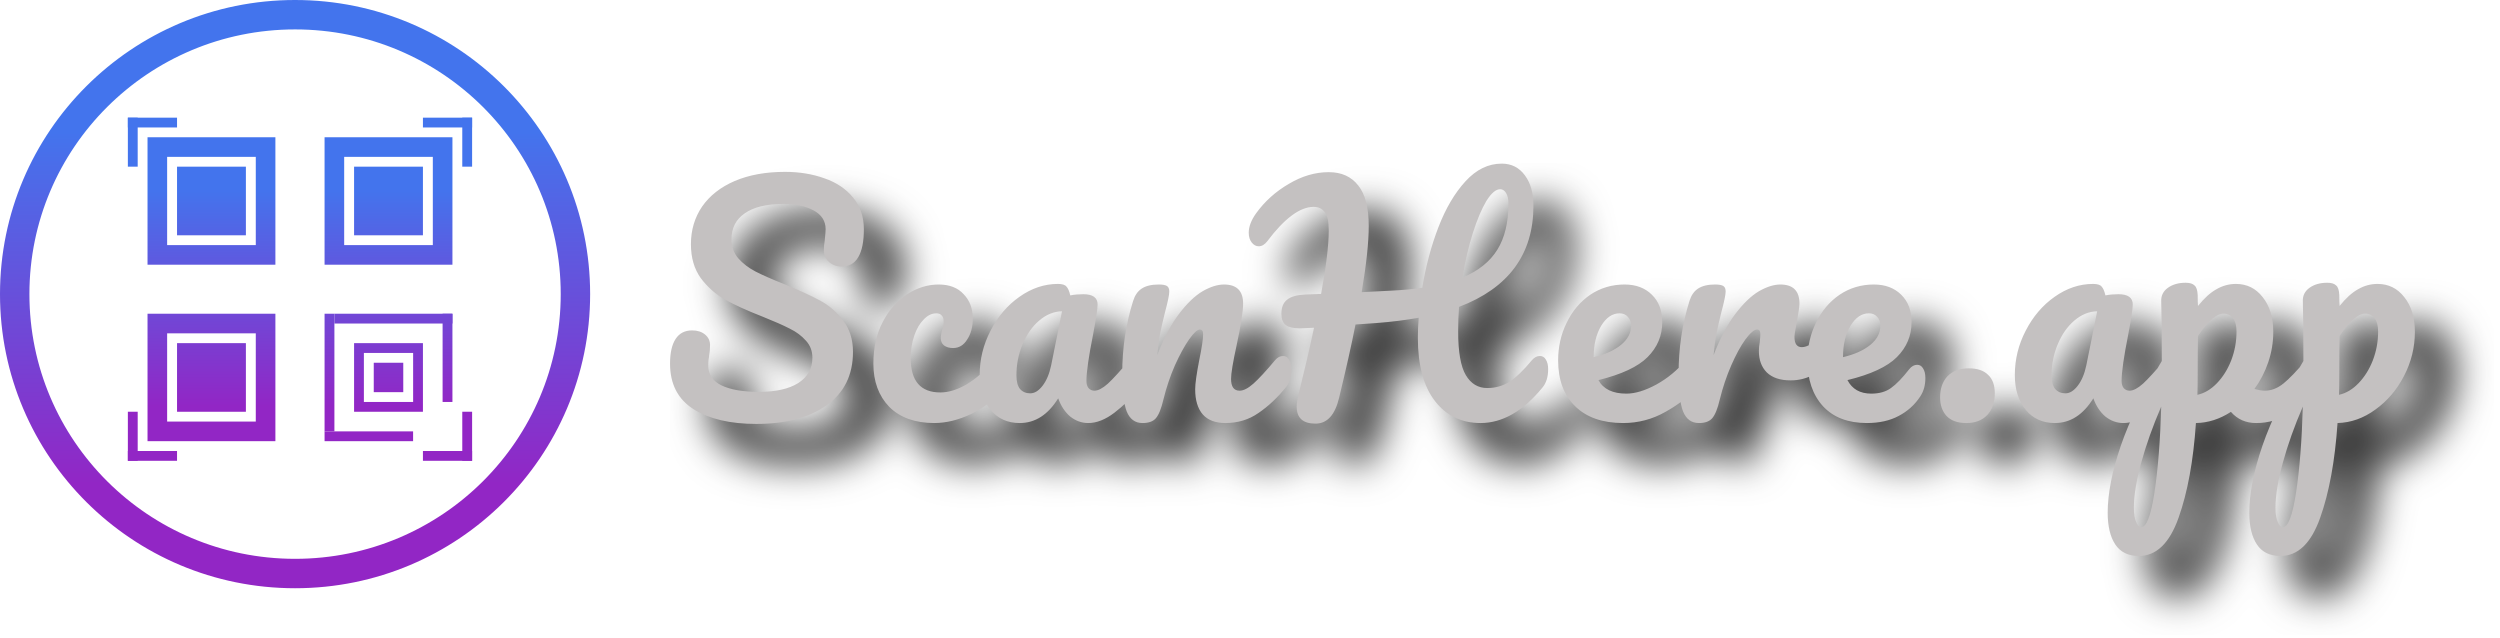
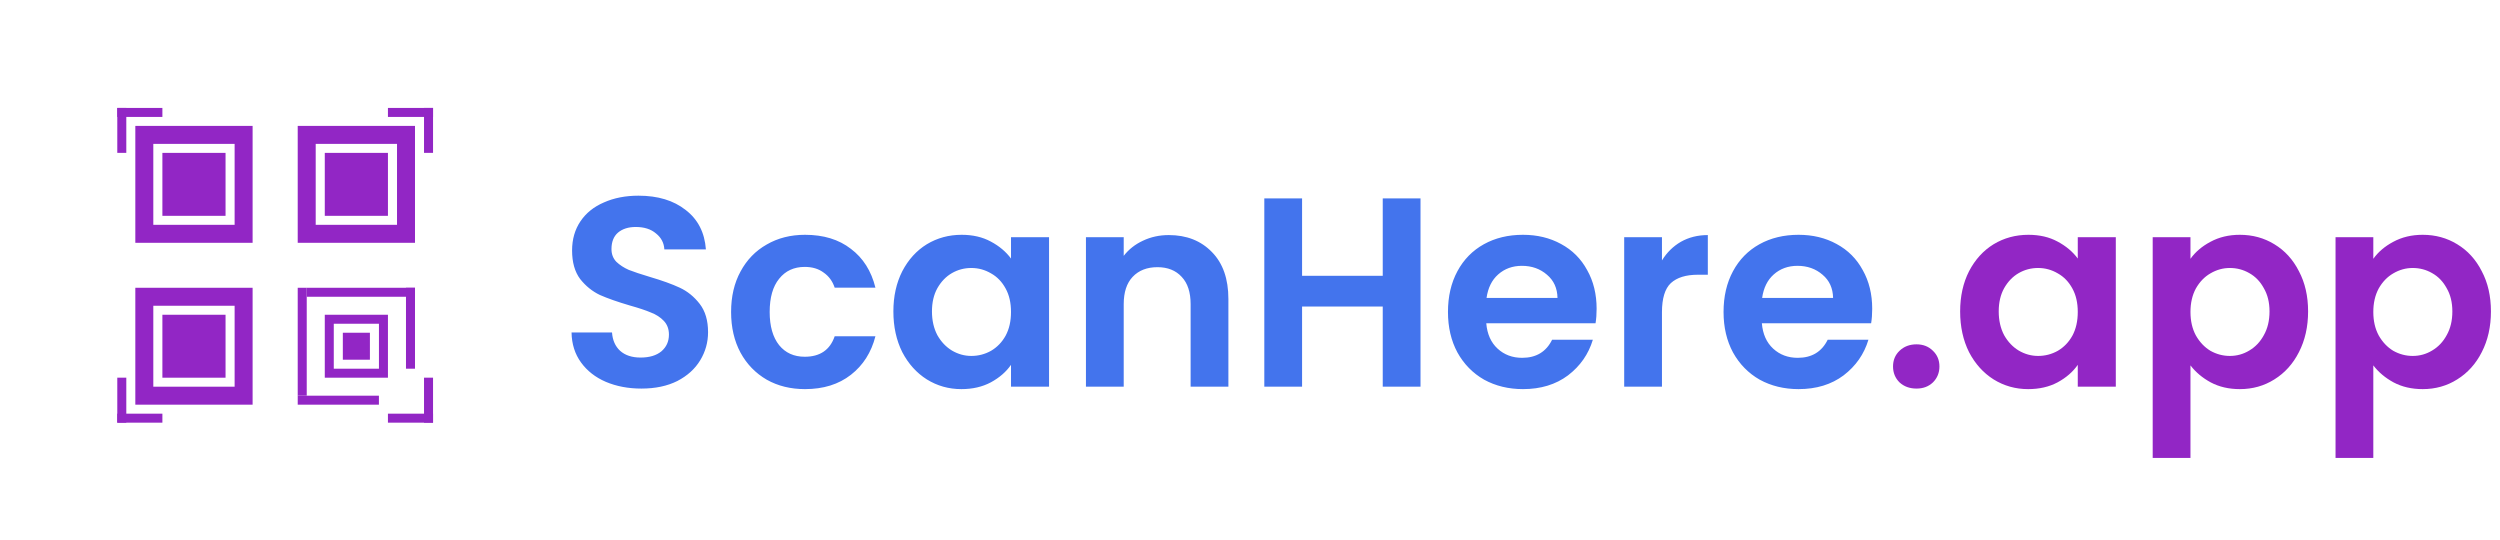
- <svg xmlns="http://www.w3.org/2000/svg" width="255" height="65" viewBox="0 0 255 65" fill="none">
-   <g filter="url(#filter0_d)">
-     <path d="M77.134 43.24C74.474 43.24 72.344 42.74 70.744 41.74C69.144 40.72 68.344 39.17 68.344 37.09C68.344 35.99 68.534 35.15 68.914 34.57C69.294 33.99 69.854 33.7 70.594 33.7C71.134 33.7 71.574 33.84 71.914 34.12C72.254 34.4 72.424 34.76 72.424 35.2C72.424 35.6 72.394 35.95 72.334 36.25C72.334 36.33 72.314 36.47 72.274 36.67C72.254 36.87 72.244 37.08 72.244 37.3C72.244 38.2 72.694 38.87 73.594 39.31C74.514 39.75 75.794 39.97 77.434 39.97C79.134 39.97 80.464 39.67 81.424 39.07C82.384 38.45 82.864 37.59 82.864 36.49C82.864 35.81 82.644 35.23 82.204 34.75C81.764 34.25 81.214 33.84 80.554 33.52C79.894 33.18 78.964 32.77 77.764 32.29C76.224 31.69 74.964 31.12 73.984 30.58C73.024 30.04 72.194 29.31 71.494 28.39C70.814 27.45 70.474 26.29 70.474 24.91C70.474 23.47 70.854 22.19 71.614 21.07C72.394 19.95 73.504 19.08 74.944 18.46C76.404 17.84 78.114 17.53 80.074 17.53C81.534 17.53 82.874 17.75 84.094 18.19C85.314 18.61 86.284 19.26 87.004 20.14C87.744 21.02 88.114 22.1 88.114 23.38C88.114 24.64 87.924 25.59 87.544 26.23C87.164 26.87 86.604 27.19 85.864 27.19C85.344 27.19 84.904 27.03 84.544 26.71C84.204 26.39 84.034 26.01 84.034 25.57C84.034 25.19 84.064 24.84 84.124 24.52C84.184 23.92 84.214 23.54 84.214 23.38C84.214 22.54 83.804 21.9 82.984 21.46C82.164 21.02 81.144 20.8 79.924 20.8C78.204 20.8 76.884 21.12 75.964 21.76C75.064 22.38 74.614 23.26 74.614 24.4C74.614 25.16 74.844 25.81 75.304 26.35C75.784 26.89 76.374 27.34 77.074 27.7C77.774 28.06 78.754 28.49 80.014 28.99C81.534 29.61 82.754 30.17 83.674 30.67C84.594 31.17 85.374 31.85 86.014 32.71C86.674 33.57 87.004 34.63 87.004 35.89C87.004 38.25 86.104 40.07 84.304 41.35C82.524 42.61 80.134 43.24 77.134 43.24ZM95.294 43.15C93.335 43.15 91.805 42.6 90.704 41.5C89.624 40.38 89.085 38.91 89.085 37.09C89.085 35.47 89.404 34.05 90.044 32.83C90.684 31.61 91.514 30.67 92.534 30.01C93.555 29.35 94.624 29.02 95.745 29.02C96.844 29.02 97.695 29.35 98.294 30.01C98.915 30.65 99.225 31.48 99.225 32.5C99.225 33.34 99.034 34.05 98.654 34.63C98.294 35.21 97.814 35.5 97.215 35.5C96.835 35.5 96.525 35.41 96.284 35.23C96.064 35.05 95.954 34.8 95.954 34.48C95.954 34.34 95.975 34.18 96.014 34C96.055 33.82 96.085 33.69 96.105 33.61C96.204 33.31 96.254 33.03 96.254 32.77C96.254 32.51 96.184 32.31 96.044 32.17C95.924 32.03 95.745 31.96 95.504 31.96C95.044 31.96 94.615 32.17 94.215 32.59C93.814 32.99 93.495 33.54 93.254 34.24C93.014 34.94 92.894 35.71 92.894 36.55C92.894 38.87 93.904 40.03 95.924 40.03C96.745 40.03 97.624 39.76 98.564 39.22C99.525 38.66 100.465 37.83 101.385 36.73C101.625 36.45 101.895 36.31 102.195 36.31C102.455 36.31 102.655 36.43 102.795 36.67C102.955 36.91 103.035 37.24 103.035 37.66C103.035 38.42 102.845 39.04 102.465 39.52C101.525 40.68 100.395 41.58 99.075 42.22C97.775 42.84 96.514 43.15 95.294 43.15ZM104.006 43.15C102.766 43.15 101.776 42.7 101.036 41.8C100.296 40.9 99.927 39.72 99.927 38.26C99.927 36.66 100.296 35.15 101.036 33.73C101.776 32.29 102.756 31.14 103.976 30.28C105.216 29.4 106.526 28.96 107.906 28.96C108.346 28.96 108.636 29.05 108.776 29.23C108.936 29.39 109.066 29.69 109.166 30.13C109.586 30.05 110.026 30.01 110.486 30.01C111.466 30.01 111.956 30.36 111.956 31.06C111.956 31.48 111.806 32.48 111.506 34.06C111.046 36.36 110.816 37.96 110.816 38.86C110.816 39.16 110.886 39.4 111.026 39.58C111.186 39.76 111.386 39.85 111.626 39.85C112.006 39.85 112.466 39.61 113.006 39.13C113.546 38.63 114.276 37.83 115.196 36.73C115.436 36.45 115.706 36.31 116.006 36.31C116.266 36.31 116.466 36.43 116.606 36.67C116.766 36.91 116.846 37.24 116.846 37.66C116.846 38.46 116.656 39.08 116.276 39.52C115.456 40.54 114.586 41.4 113.666 42.1C112.746 42.8 111.856 43.15 110.996 43.15C110.336 43.15 109.726 42.93 109.166 42.49C108.626 42.03 108.216 41.41 107.936 40.63C106.896 42.31 105.586 43.15 104.006 43.15ZM105.086 40.12C105.526 40.12 105.946 39.86 106.346 39.34C106.746 38.82 107.036 38.13 107.216 37.27L108.326 31.75C107.486 31.77 106.706 32.09 105.986 32.71C105.286 33.31 104.726 34.11 104.306 35.11C103.886 36.11 103.676 37.17 103.676 38.29C103.676 38.91 103.796 39.37 104.036 39.67C104.296 39.97 104.646 40.12 105.086 40.12ZM116.538 43.15C115.778 43.15 115.238 42.75 114.918 41.95C114.618 41.15 114.468 39.87 114.468 38.11C114.468 35.51 114.838 33.04 115.578 30.7C115.758 30.12 116.048 29.7 116.448 29.44C116.868 29.16 117.448 29.02 118.188 29.02C118.588 29.02 118.868 29.07 119.028 29.17C119.188 29.27 119.268 29.46 119.268 29.74C119.268 30.06 119.118 30.78 118.818 31.9C118.618 32.7 118.458 33.4 118.338 34C118.218 34.6 118.118 35.34 118.038 36.22C118.698 34.5 119.438 33.1 120.258 32.02C121.078 30.94 121.878 30.17 122.658 29.71C123.458 29.25 124.188 29.02 124.848 29.02C126.148 29.02 126.798 29.67 126.798 30.97C126.798 31.75 126.578 33.16 126.138 35.2C125.758 36.94 125.568 38.09 125.568 38.65C125.568 39.45 125.858 39.85 126.438 39.85C126.838 39.85 127.308 39.61 127.848 39.13C128.408 38.63 129.148 37.83 130.068 36.73C130.308 36.45 130.578 36.31 130.878 36.31C131.138 36.31 131.338 36.43 131.478 36.67C131.638 36.91 131.718 37.24 131.718 37.66C131.718 38.46 131.528 39.08 131.148 39.52C130.288 40.58 129.358 41.45 128.358 42.13C127.378 42.81 126.258 43.15 124.998 43.15C123.978 43.15 123.208 42.86 122.688 42.28C122.168 41.68 121.908 40.82 121.908 39.7C121.908 39.14 122.048 38.14 122.328 36.7C122.588 35.44 122.718 34.57 122.718 34.09C122.718 33.77 122.608 33.61 122.388 33.61C122.128 33.61 121.758 33.95 121.278 34.63C120.818 35.29 120.338 36.17 119.838 37.27C119.358 38.37 118.968 39.53 118.668 40.75C118.448 41.69 118.188 42.33 117.888 42.67C117.608 42.99 117.158 43.15 116.538 43.15ZM157.071 36.31C157.331 36.31 157.531 36.43 157.671 36.67C157.831 36.91 157.911 37.24 157.911 37.66C157.911 38.44 157.721 39.06 157.341 39.52C155.361 41.94 153.251 43.15 151.011 43.15C149.071 43.15 147.521 42.4 146.361 40.9C145.201 39.4 144.621 37.25 144.621 34.45C144.621 33.77 144.651 33.09 144.711 32.41C143.391 32.65 141.951 32.83 140.391 32.95C139.351 33.03 138.641 33.08 138.261 33.1C137.861 35.14 137.301 37.64 136.581 40.6C136.161 42.34 135.361 43.21 134.181 43.21C132.901 43.21 132.261 42.63 132.261 41.47C132.261 41.21 132.311 40.85 132.411 40.39C133.091 37.65 133.631 35.33 134.031 33.43L132.591 33.49C131.931 33.49 131.451 33.38 131.151 33.16C130.851 32.92 130.701 32.54 130.701 32.02C130.701 31.36 130.891 30.88 131.271 30.58C131.651 30.26 132.281 30.08 133.161 30.04L134.751 29.98C135.271 27.16 135.531 25.01 135.531 23.53C135.531 22.59 135.391 21.95 135.111 21.61C134.831 21.27 134.461 21.1 134.001 21.1C132.601 21.1 131.021 22.27 129.261 24.61C129.001 24.95 128.711 25.12 128.391 25.12C128.111 25.12 127.871 24.99 127.671 24.73C127.471 24.47 127.371 24.14 127.371 23.74C127.371 23.12 127.621 22.46 128.121 21.76C129.001 20.54 130.111 19.54 131.451 18.76C132.791 17.96 134.151 17.56 135.531 17.56C136.831 17.56 137.831 18.01 138.531 18.91C139.251 19.79 139.611 21.17 139.611 23.05C139.611 24.71 139.371 26.96 138.891 29.8L141.831 29.65C143.091 29.59 144.171 29.49 145.071 29.35C145.431 27.15 145.981 25.09 146.721 23.17C147.461 21.25 148.381 19.69 149.481 18.49C150.581 17.29 151.811 16.69 153.171 16.69C154.171 16.69 154.961 17.09 155.541 17.89C156.121 18.67 156.411 19.7 156.411 20.98C156.411 25.94 153.881 29.38 148.821 31.3C148.761 32.1 148.731 32.93 148.731 33.79C148.731 35.89 148.991 37.38 149.511 38.26C150.031 39.14 150.761 39.58 151.701 39.58C152.521 39.58 153.271 39.37 153.951 38.95C154.631 38.51 155.401 37.77 156.261 36.73C156.501 36.45 156.771 36.31 157.071 36.31ZM153.021 19.3C152.581 19.3 152.111 19.7 151.611 20.5C151.131 21.3 150.671 22.39 150.231 23.77C149.791 25.15 149.441 26.66 149.181 28.3C150.781 27.64 151.961 26.7 152.721 25.48C153.481 24.26 153.861 22.69 153.861 20.77C153.861 20.31 153.781 19.95 153.621 19.69C153.461 19.43 153.261 19.3 153.021 19.3ZM172.759 36.31C173.019 36.31 173.219 36.43 173.359 36.67C173.519 36.91 173.599 37.24 173.599 37.66C173.599 38.46 173.409 39.08 173.029 39.52C172.289 40.42 171.239 41.25 169.879 42.01C168.539 42.77 167.099 43.15 165.559 43.15C163.459 43.15 161.829 42.58 160.669 41.44C159.509 40.3 158.929 38.74 158.929 36.76C158.929 35.38 159.219 34.1 159.799 32.92C160.379 31.72 161.179 30.77 162.199 30.07C163.239 29.37 164.409 29.02 165.709 29.02C166.869 29.02 167.799 29.37 168.499 30.07C169.199 30.75 169.549 31.68 169.549 32.86C169.549 34.24 169.049 35.43 168.049 36.43C167.069 37.41 165.399 38.19 163.039 38.77C163.539 39.69 164.489 40.15 165.889 40.15C166.789 40.15 167.809 39.84 168.949 39.22C170.109 38.58 171.109 37.75 171.949 36.73C172.189 36.45 172.459 36.31 172.759 36.31ZM165.199 31.96C164.459 31.96 163.829 32.39 163.309 33.25C162.809 34.11 162.559 35.15 162.559 36.37V36.43C163.739 36.15 164.669 35.73 165.349 35.17C166.029 34.61 166.369 33.96 166.369 33.22C166.369 32.84 166.259 32.54 166.039 32.32C165.839 32.08 165.559 31.96 165.199 31.96ZM173.286 43.15C172.526 43.15 171.986 42.75 171.666 41.95C171.366 41.15 171.216 39.87 171.216 38.11C171.216 35.51 171.586 33.04 172.326 30.7C172.506 30.12 172.796 29.7 173.196 29.44C173.616 29.16 174.196 29.02 174.936 29.02C175.336 29.02 175.616 29.07 175.776 29.17C175.936 29.27 176.016 29.46 176.016 29.74C176.016 30.06 175.866 30.78 175.566 31.9C175.366 32.7 175.206 33.4 175.086 34C174.966 34.6 174.866 35.34 174.786 36.22C175.446 34.5 176.186 33.1 177.006 32.02C177.826 30.94 178.626 30.17 179.406 29.71C180.206 29.25 180.936 29.02 181.596 29.02C182.896 29.02 183.546 29.67 183.546 30.97C183.546 31.23 183.456 31.86 183.276 32.86C183.116 33.66 183.036 34.16 183.036 34.36C183.036 35.06 183.286 35.41 183.786 35.41C184.346 35.41 185.066 34.97 185.946 34.09C186.206 33.83 186.476 33.7 186.756 33.7C187.016 33.7 187.216 33.82 187.356 34.06C187.516 34.28 187.596 34.58 187.596 34.96C187.596 35.7 187.396 36.28 186.996 36.7C186.436 37.28 185.776 37.78 185.016 38.2C184.276 38.6 183.486 38.8 182.646 38.8C181.586 38.8 180.776 38.53 180.216 37.99C179.676 37.45 179.406 36.72 179.406 35.8C179.406 35.5 179.436 35.2 179.496 34.9C179.536 34.5 179.556 34.23 179.556 34.09C179.556 33.77 179.446 33.61 179.226 33.61C178.926 33.61 178.526 33.95 178.026 34.63C177.546 35.29 177.066 36.17 176.586 37.27C176.106 38.37 175.716 39.53 175.416 40.75C175.196 41.69 174.936 42.33 174.636 42.67C174.356 42.99 173.906 43.15 173.286 43.15ZM195.549 37.21C195.809 37.21 196.009 37.33 196.149 37.57C196.309 37.81 196.389 38.14 196.389 38.56C196.389 39.28 196.219 39.9 195.879 40.42C195.319 41.28 194.579 41.95 193.659 42.43C192.759 42.91 191.679 43.15 190.419 43.15C188.499 43.15 187.009 42.58 185.949 41.44C184.889 40.28 184.359 38.72 184.359 36.76C184.359 35.38 184.649 34.1 185.229 32.92C185.809 31.72 186.609 30.77 187.629 30.07C188.669 29.37 189.839 29.02 191.139 29.02C192.299 29.02 193.229 29.37 193.929 30.07C194.629 30.75 194.979 31.68 194.979 32.86C194.979 34.24 194.479 35.43 193.479 36.43C192.499 37.41 190.819 38.19 188.439 38.77C188.919 39.69 189.729 40.15 190.869 40.15C191.689 40.15 192.359 39.96 192.879 39.58C193.419 39.2 194.039 38.56 194.739 37.66C194.979 37.36 195.249 37.21 195.549 37.21ZM190.629 31.96C189.889 31.96 189.259 32.39 188.739 33.25C188.239 34.11 187.989 35.15 187.989 36.37V36.43C189.169 36.15 190.099 35.73 190.779 35.17C191.459 34.61 191.799 33.96 191.799 33.22C191.799 32.84 191.689 32.54 191.469 32.32C191.269 32.08 190.989 31.96 190.629 31.96ZM200.56 43.15C199.68 43.15 199.01 42.91 198.55 42.43C198.11 41.95 197.89 41.32 197.89 40.54C197.89 39.64 198.14 38.92 198.64 38.38C199.16 37.84 199.88 37.57 200.8 37.57C201.68 37.57 202.34 37.79 202.78 38.23C203.24 38.65 203.47 39.28 203.47 40.12C203.47 41.04 203.21 41.78 202.69 42.34C202.17 42.88 201.46 43.15 200.56 43.15ZM209.592 43.15C208.352 43.15 207.362 42.7 206.622 41.8C205.882 40.9 205.512 39.72 205.512 38.26C205.512 36.66 205.882 35.15 206.622 33.73C207.362 32.29 208.342 31.14 209.562 30.28C210.802 29.4 212.112 28.96 213.492 28.96C213.932 28.96 214.222 29.05 214.362 29.23C214.522 29.39 214.652 29.69 214.752 30.13C215.172 30.05 215.612 30.01 216.072 30.01C217.052 30.01 217.542 30.36 217.542 31.06C217.542 31.48 217.392 32.48 217.092 34.06C216.632 36.36 216.402 37.96 216.402 38.86C216.402 39.16 216.472 39.4 216.612 39.58C216.772 39.76 216.972 39.85 217.212 39.85C217.592 39.85 218.052 39.61 218.592 39.13C219.132 38.63 219.862 37.83 220.782 36.73C221.022 36.45 221.292 36.31 221.592 36.31C221.852 36.31 222.052 36.43 222.192 36.67C222.352 36.91 222.432 37.24 222.432 37.66C222.432 38.46 222.242 39.08 221.862 39.52C221.042 40.54 220.172 41.4 219.252 42.1C218.332 42.8 217.442 43.15 216.582 43.15C215.922 43.15 215.312 42.93 214.752 42.49C214.212 42.03 213.802 41.41 213.522 40.63C212.482 42.31 211.172 43.15 209.592 43.15ZM210.672 40.12C211.112 40.12 211.532 39.86 211.932 39.34C212.332 38.82 212.622 38.13 212.802 37.27L213.912 31.75C213.072 31.77 212.292 32.09 211.572 32.71C210.872 33.31 210.312 34.11 209.892 35.11C209.472 36.11 209.262 37.17 209.262 38.29C209.262 38.91 209.382 39.37 209.622 39.67C209.882 39.97 210.232 40.12 210.672 40.12ZM236.014 36.31C236.274 36.31 236.474 36.43 236.614 36.67C236.774 36.91 236.854 37.24 236.854 37.66C236.854 38.46 236.664 39.08 236.284 39.52C235.424 40.58 234.494 41.45 233.494 42.13C232.514 42.81 231.394 43.15 230.134 43.15C229.074 43.15 228.214 42.77 227.554 42.01C226.414 42.75 225.224 43.13 223.984 43.15C223.724 47.01 223.134 50.23 222.214 52.81C221.294 55.41 219.944 56.71 218.164 56.71C217.084 56.71 216.284 56.32 215.764 55.54C215.244 54.76 214.984 53.68 214.984 52.3C214.984 50.34 215.434 48.05 216.334 45.43C217.234 42.83 218.624 39.96 220.504 36.82C220.504 33.9 220.484 31.87 220.444 30.73C220.424 30.15 220.654 29.69 221.134 29.35C221.614 29.01 222.214 28.84 222.934 28.84C223.354 28.84 223.654 28.93 223.834 29.11C224.034 29.27 224.144 29.6 224.164 30.1C224.164 30.6 224.174 30.97 224.194 31.21C224.834 30.41 225.464 29.84 226.084 29.5C226.704 29.14 227.364 28.96 228.064 28.96C229.184 28.96 230.094 29.41 230.794 30.31C231.514 31.21 231.874 32.39 231.874 33.85C231.874 34.91 231.704 35.94 231.364 36.94C231.024 37.94 230.554 38.85 229.954 39.67C230.374 39.79 230.724 39.85 231.004 39.85C231.664 39.85 232.294 39.61 232.894 39.13C233.494 38.65 234.264 37.85 235.204 36.73C235.444 36.45 235.714 36.31 236.014 36.31ZM224.134 40.27C224.854 40.11 225.514 39.72 226.114 39.1C226.734 38.46 227.224 37.68 227.584 36.76C227.944 35.82 228.124 34.84 228.124 33.82C228.124 33.22 228.004 32.77 227.764 32.47C227.524 32.15 227.204 31.99 226.804 31.99C226.084 31.99 225.214 32.75 224.194 34.27C224.174 35.15 224.164 36.44 224.164 38.14C224.164 39.06 224.154 39.77 224.134 40.27ZM218.404 53.77C218.944 53.77 219.394 52.59 219.754 50.23C220.114 47.89 220.344 44.97 220.444 41.47C219.584 43.47 218.904 45.38 218.404 47.2C217.904 49.02 217.654 50.55 217.654 51.79C217.654 52.43 217.734 52.92 217.894 53.26C218.034 53.6 218.204 53.77 218.404 53.77ZM246.318 33.85C246.318 35.43 245.948 36.93 245.208 38.35C244.488 39.75 243.518 40.89 242.298 41.77C241.098 42.65 239.808 43.11 238.428 43.15C238.168 47.01 237.578 50.23 236.658 52.81C235.738 55.41 234.388 56.71 232.608 56.71C231.528 56.71 230.728 56.32 230.208 55.54C229.688 54.76 229.428 53.68 229.428 52.3C229.428 50.34 229.878 48.05 230.778 45.43C231.678 42.83 233.068 39.96 234.948 36.82C234.948 33.9 234.928 31.87 234.888 30.73C234.868 30.15 235.098 29.69 235.578 29.35C236.058 29.01 236.658 28.84 237.378 28.84C237.798 28.84 238.098 28.93 238.278 29.11C238.478 29.27 238.588 29.6 238.608 30.1C238.608 30.6 238.618 30.97 238.638 31.21C239.278 30.41 239.908 29.84 240.528 29.5C241.148 29.14 241.808 28.96 242.508 28.96C243.628 28.96 244.538 29.41 245.238 30.31C245.958 31.21 246.318 32.39 246.318 33.85ZM238.578 40.27C239.298 40.11 239.958 39.72 240.558 39.1C241.178 38.46 241.668 37.68 242.028 36.76C242.388 35.82 242.568 34.84 242.568 33.82C242.568 33.22 242.448 32.77 242.208 32.47C241.968 32.15 241.648 31.99 241.248 31.99C240.528 31.99 239.658 32.75 238.638 34.27C238.618 35.15 238.608 36.44 238.608 38.14C238.608 39.06 238.598 39.77 238.578 40.27ZM232.848 53.77C233.388 53.77 233.838 52.59 234.198 50.23C234.558 47.89 234.788 44.97 234.888 41.47C234.028 43.47 233.348 45.38 232.848 47.2C232.348 49.02 232.098 50.55 232.098 51.79C232.098 52.43 232.178 52.92 232.338 53.26C232.478 53.6 232.648 53.77 232.848 53.77Z" fill="#C4C1C1" />
-   </g>
-   <path d="M58.694 30C58.694 45.736 45.895 58.5 30.097 58.5C14.299 58.5 1.5 45.736 1.5 30C1.5 14.264 14.299 1.5 30.097 1.5C45.895 1.5 58.694 14.264 58.694 30Z" stroke="url(#paint0_linear)" stroke-width="3" />
+ <svg xmlns="http://www.w3.org/2000/svg" width="278" height="60" viewBox="0 0 278 60" fill="none">
+   <path d="M71.326 43.21C69.866 43.21 68.546 42.96 67.366 42.46C66.206 41.96 65.286 41.24 64.606 40.3C63.926 39.36 63.576 38.25 63.556 36.97H68.056C68.116 37.83 68.416 38.51 68.956 39.01C69.516 39.51 70.276 39.76 71.236 39.76C72.216 39.76 72.986 39.53 73.546 39.07C74.106 38.59 74.386 37.97 74.386 37.21C74.386 36.59 74.196 36.08 73.816 35.68C73.436 35.28 72.956 34.97 72.376 34.75C71.816 34.51 71.036 34.25 70.036 33.97C68.676 33.57 67.566 33.18 66.706 32.8C65.866 32.4 65.136 31.81 64.516 31.03C63.916 30.23 63.616 29.17 63.616 27.85C63.616 26.61 63.926 25.53 64.546 24.61C65.166 23.69 66.036 22.99 67.156 22.51C68.276 22.01 69.556 21.76 70.996 21.76C73.156 21.76 74.906 22.29 76.246 23.35C77.606 24.39 78.356 25.85 78.496 27.73H73.876C73.836 27.01 73.526 26.42 72.946 25.96C72.386 25.48 71.636 25.24 70.696 25.24C69.876 25.24 69.216 25.45 68.716 25.87C68.236 26.29 67.996 26.9 67.996 27.7C67.996 28.26 68.176 28.73 68.536 29.11C68.916 29.47 69.376 29.77 69.916 30.01C70.476 30.23 71.256 30.49 72.256 30.79C73.616 31.19 74.726 31.59 75.586 31.99C76.446 32.39 77.186 32.99 77.806 33.79C78.426 34.59 78.736 35.64 78.736 36.94C78.736 38.06 78.446 39.1 77.866 40.06C77.286 41.02 76.436 41.79 75.316 42.37C74.196 42.93 72.866 43.21 71.326 43.21ZM81.298 34.69C81.298 32.97 81.648 31.47 82.348 30.19C83.048 28.89 84.018 27.89 85.258 27.19C86.498 26.47 87.918 26.11 89.518 26.11C91.578 26.11 93.278 26.63 94.618 27.67C95.978 28.69 96.888 30.13 97.348 31.99H92.818C92.578 31.27 92.168 30.71 91.588 30.31C91.028 29.89 90.328 29.68 89.488 29.68C88.288 29.68 87.338 30.12 86.638 31C85.938 31.86 85.588 33.09 85.588 34.69C85.588 36.27 85.938 37.5 86.638 38.38C87.338 39.24 88.288 39.67 89.488 39.67C91.188 39.67 92.298 38.91 92.818 37.39H97.348C96.888 39.19 95.978 40.62 94.618 41.68C93.258 42.74 91.558 43.27 89.518 43.27C87.918 43.27 86.498 42.92 85.258 42.22C84.018 41.5 83.048 40.5 82.348 39.22C81.648 37.92 81.298 36.41 81.298 34.69ZM99.344 34.63C99.344 32.95 99.674 31.46 100.334 30.16C101.014 28.86 101.924 27.86 103.064 27.16C104.224 26.46 105.514 26.11 106.934 26.11C108.174 26.11 109.254 26.36 110.174 26.86C111.114 27.36 111.864 27.99 112.424 28.75V26.38H116.654V43H112.424V40.57C111.884 41.35 111.134 42 110.174 42.52C109.234 43.02 108.144 43.27 106.904 43.27C105.504 43.27 104.224 42.91 103.064 42.19C101.924 41.47 101.014 40.46 100.334 39.16C99.674 37.84 99.344 36.33 99.344 34.63ZM112.424 34.69C112.424 33.67 112.224 32.8 111.824 32.08C111.424 31.34 110.884 30.78 110.204 30.4C109.524 30 108.794 29.8 108.014 29.8C107.234 29.8 106.514 29.99 105.854 30.37C105.194 30.75 104.654 31.31 104.234 32.05C103.834 32.77 103.634 33.63 103.634 34.63C103.634 35.63 103.834 36.51 104.234 37.27C104.654 38.01 105.194 38.58 105.854 38.98C106.534 39.38 107.254 39.58 108.014 39.58C108.794 39.58 109.524 39.39 110.204 39.01C110.884 38.61 111.424 38.05 111.824 37.33C112.224 36.59 112.424 35.71 112.424 34.69ZM129.967 26.14C131.947 26.14 133.547 26.77 134.767 28.03C135.987 29.27 136.597 31.01 136.597 33.25V43H132.397V33.82C132.397 32.5 132.067 31.49 131.407 30.79C130.747 30.07 129.847 29.71 128.707 29.71C127.547 29.71 126.627 30.07 125.947 30.79C125.287 31.49 124.957 32.5 124.957 33.82V43H120.757V26.38H124.957V28.45C125.517 27.73 126.227 27.17 127.087 26.77C127.967 26.35 128.927 26.14 129.967 26.14ZM157.961 22.06V43H153.761V34.09H144.791V43H140.591V22.06H144.791V30.67H153.761V22.06H157.961ZM177.544 34.33C177.544 34.93 177.504 35.47 177.424 35.95H165.274C165.374 37.15 165.794 38.09 166.534 38.77C167.274 39.45 168.184 39.79 169.264 39.79C170.824 39.79 171.934 39.12 172.594 37.78H177.124C176.644 39.38 175.724 40.7 174.364 41.74C173.004 42.76 171.334 43.27 169.354 43.27C167.754 43.27 166.314 42.92 165.034 42.22C163.774 41.5 162.784 40.49 162.064 39.19C161.364 37.89 161.014 36.39 161.014 34.69C161.014 32.97 161.364 31.46 162.064 30.16C162.764 28.86 163.744 27.86 165.004 27.16C166.264 26.46 167.714 26.11 169.354 26.11C170.934 26.11 172.344 26.45 173.584 27.13C174.844 27.81 175.814 28.78 176.494 30.04C177.194 31.28 177.544 32.71 177.544 34.33ZM173.194 33.13C173.174 32.05 172.784 31.19 172.024 30.55C171.264 29.89 170.334 29.56 169.234 29.56C168.194 29.56 167.314 29.88 166.594 30.52C165.894 31.14 165.464 32.01 165.304 33.13H173.194ZM184.81 28.96C185.35 28.08 186.05 27.39 186.91 26.89C187.79 26.39 188.79 26.14 189.91 26.14V30.55H188.8C187.48 30.55 186.48 30.86 185.8 31.48C185.14 32.1 184.81 33.18 184.81 34.72V43H180.61V26.38H184.81V28.96ZM208.189 34.33C208.189 34.93 208.149 35.47 208.069 35.95H195.919C196.019 37.15 196.439 38.09 197.179 38.77C197.919 39.45 198.829 39.79 199.909 39.79C201.469 39.79 202.579 39.12 203.239 37.78H207.769C207.289 39.38 206.369 40.7 205.009 41.74C203.649 42.76 201.979 43.27 199.999 43.27C198.399 43.27 196.959 42.92 195.679 42.22C194.419 41.5 193.429 40.49 192.709 39.19C192.009 37.89 191.659 36.39 191.659 34.69C191.659 32.97 192.009 31.46 192.709 30.16C193.409 28.86 194.389 27.86 195.649 27.16C196.909 26.46 198.359 26.11 199.999 26.11C201.579 26.11 202.989 26.45 204.229 27.13C205.489 27.81 206.459 28.78 207.139 30.04C207.839 31.28 208.189 32.71 208.189 34.33ZM203.839 33.13C203.819 32.05 203.429 31.19 202.669 30.55C201.909 29.89 200.979 29.56 199.879 29.56C198.839 29.56 197.959 29.88 197.239 30.52C196.539 31.14 196.109 32.01 195.949 33.13H203.839Z" fill="#4374ED" />
+   <path d="M213.115 43.21C212.355 43.21 211.725 42.98 211.225 42.52C210.745 42.04 210.505 41.45 210.505 40.75C210.505 40.05 210.745 39.47 211.225 39.01C211.725 38.53 212.355 38.29 213.115 38.29C213.855 38.29 214.465 38.53 214.945 39.01C215.425 39.47 215.665 40.05 215.665 40.75C215.665 41.45 215.425 42.04 214.945 42.52C214.465 42.98 213.855 43.21 213.115 43.21ZM217.968 34.63C217.968 32.95 218.298 31.46 218.958 30.16C219.638 28.86 220.548 27.86 221.688 27.16C222.848 26.46 224.138 26.11 225.558 26.11C226.798 26.11 227.878 26.36 228.798 26.86C229.738 27.36 230.488 27.99 231.048 28.75V26.38H235.278V43H231.048V40.57C230.508 41.35 229.758 42 228.798 42.52C227.858 43.02 226.768 43.27 225.528 43.27C224.128 43.27 222.848 42.91 221.688 42.19C220.548 41.47 219.638 40.46 218.958 39.16C218.298 37.84 217.968 36.33 217.968 34.63ZM231.048 34.69C231.048 33.67 230.848 32.8 230.448 32.08C230.048 31.34 229.508 30.78 228.828 30.4C228.148 30 227.418 29.8 226.638 29.8C225.858 29.8 225.138 29.99 224.478 30.37C223.818 30.75 223.278 31.31 222.858 32.05C222.458 32.77 222.258 33.63 222.258 34.63C222.258 35.63 222.458 36.51 222.858 37.27C223.278 38.01 223.818 38.58 224.478 38.98C225.158 39.38 225.878 39.58 226.638 39.58C227.418 39.58 228.148 39.39 228.828 39.01C229.508 38.61 230.048 38.05 230.448 37.33C230.848 36.59 231.048 35.71 231.048 34.69ZM243.58 28.78C244.12 28.02 244.86 27.39 245.8 26.89C246.76 26.37 247.85 26.11 249.07 26.11C250.49 26.11 251.77 26.46 252.91 27.16C254.07 27.86 254.98 28.86 255.64 30.16C256.32 31.44 256.66 32.93 256.66 34.63C256.66 36.33 256.32 37.84 255.64 39.16C254.98 40.46 254.07 41.47 252.91 42.19C251.77 42.91 250.49 43.27 249.07 43.27C247.85 43.27 246.77 43.02 245.83 42.52C244.91 42.02 244.16 41.39 243.58 40.63V50.92H239.38V26.38H243.58V28.78ZM252.37 34.63C252.37 33.63 252.16 32.77 251.74 32.05C251.34 31.31 250.8 30.75 250.12 30.37C249.46 29.99 248.74 29.8 247.96 29.8C247.2 29.8 246.48 30 245.8 30.4C245.14 30.78 244.6 31.34 244.18 32.08C243.78 32.82 243.58 33.69 243.58 34.69C243.58 35.69 243.78 36.56 244.18 37.3C244.6 38.04 245.14 38.61 245.8 39.01C246.48 39.39 247.2 39.58 247.96 39.58C248.74 39.58 249.46 39.38 250.12 38.98C250.8 38.58 251.34 38.01 251.74 37.27C252.16 36.53 252.37 35.65 252.37 34.63ZM263.912 28.78C264.452 28.02 265.192 27.39 266.132 26.89C267.092 26.37 268.182 26.11 269.402 26.11C270.822 26.11 272.102 26.46 273.242 27.16C274.402 27.86 275.312 28.86 275.972 30.16C276.652 31.44 276.992 32.93 276.992 34.63C276.992 36.33 276.652 37.84 275.972 39.16C275.312 40.46 274.402 41.47 273.242 42.19C272.102 42.91 270.822 43.27 269.402 43.27C268.182 43.27 267.102 43.02 266.162 42.52C265.242 42.02 264.492 41.39 263.912 40.63V50.92H259.712V26.38H263.912V28.78ZM272.702 34.63C272.702 33.63 272.492 32.77 272.072 32.05C271.672 31.31 271.132 30.75 270.452 30.37C269.792 29.99 269.072 29.8 268.292 29.8C267.532 29.8 266.812 30 266.132 30.4C265.472 30.78 264.932 31.34 264.512 32.08C264.112 32.82 263.912 33.69 263.912 34.69C263.912 35.69 264.112 36.56 264.512 37.3C264.932 38.04 265.472 38.61 266.132 39.01C266.812 39.39 267.532 39.58 268.292 39.58C269.072 39.58 269.792 39.38 270.452 38.98C271.132 38.58 271.672 38.01 272.072 37.27C272.492 36.53 272.702 35.65 272.702 34.63Z" fill="#9226C5" />
  <mask id="mask0" mask-type="alpha" maskUnits="userSpaceOnUse" x="13" y="12" width="36" height="35">
    <rect x="34.106" y="15" width="11.042" height="11" stroke="black" stroke-width="2" />
    <rect x="36.616" y="35.5" width="6.023" height="6" stroke="black" />
    <rect x="16.048" y="33" width="11.042" height="11" stroke="black" stroke-width="2" />
    <rect x="16.048" y="15" width="11.042" height="11" stroke="black" stroke-width="2" />
    <rect x="38.123" y="37" width="3.01" height="3" fill="black" />
    <rect x="18.058" y="17" width="7.023" height="7" fill="black" />
    <rect x="36.116" y="17" width="7.023" height="7" fill="black" />
    <rect x="18.058" y="35" width="7.023" height="7" fill="black" />
-     <rect x="47.152" y="12" width="1.003" height="5" fill="black" />
-     <rect x="47.152" y="42" width="1.003" height="5" fill="black" />
+     <rect x="47.151" y="12" width="1.003" height="5" fill="black" />
+     <rect x="47.151" y="42" width="1.003" height="5" fill="black" />
    <rect x="45.145" y="32" width="1.003" height="9" fill="black" />
-     <rect x="34.11" y="33" width="1" height="12.039" transform="rotate(-90 34.1096 33)" fill="black" />
+     <rect x="34.11" y="33" width="1" height="12.039" transform="rotate(-90 34.1099 33)" fill="black" />
    <rect x="33.106" y="45" width="1" height="9.029" transform="rotate(-90 33.1064 45)" fill="black" />
    <rect x="33.106" y="32" width="1.003" height="12" fill="black" />
    <rect x="13.042" y="47" width="1" height="5.016" transform="rotate(-90 13.042 47)" fill="black" />
    <rect x="43.139" y="47" width="1" height="5.016" transform="rotate(-90 43.1387 47)" fill="black" />
    <rect x="43.139" y="13" width="1" height="5.016" transform="rotate(-90 43.1387 13)" fill="black" />
    <rect x="13.042" y="13" width="1" height="5.016" transform="rotate(-90 13.042 13)" fill="black" />
    <rect x="13.042" y="42" width="1.003" height="5" fill="black" />
    <rect x="13.042" y="12" width="1.003" height="5" fill="black" />
  </mask>
  <g mask="url(#mask0)">
-     <rect x="12.039" y="11" width="37.119" height="37" fill="url(#paint1_linear)" />
+     <rect x="12.039" y="11" width="37.119" height="37" fill="#9226C5" />
  </g>
-   <defs>
-     <filter id="filter0_d" x="68.344" y="16.69" width="185.974" height="48.02" filterUnits="userSpaceOnUse" color-interpolation-filters="sRGB">
-       <feFlood flood-opacity="0" result="BackgroundImageFix" />
-       <feColorMatrix in="SourceAlpha" type="matrix" values="0 0 0 0 0 0 0 0 0 0 0 0 0 0 0 0 0 0 127 0" />
-       <feOffset dx="4" dy="4" />
-       <feGaussianBlur stdDeviation="2" />
-       <feColorMatrix type="matrix" values="0 0 0 0 0 0 0 0 0 0 0 0 0 0 0 0 0 0 0.8 0" />
-       <feBlend mode="normal" in2="BackgroundImageFix" result="effect1_dropShadow" />
-       <feBlend mode="normal" in="SourceGraphic" in2="effect1_dropShadow" result="shape" />
-     </filter>
-     <linearGradient id="paint0_linear" x1="30.097" y1="0" x2="30.097" y2="60" gradientUnits="userSpaceOnUse">
-       <stop offset="0.224" stop-color="#4374ED" />
-       <stop offset="0.823" stop-color="#9226C5" />
-     </linearGradient>
-     <linearGradient id="paint1_linear" x1="30.599" y1="11" x2="30.599" y2="48" gradientUnits="userSpaceOnUse">
-       <stop offset="0.224" stop-color="#4374ED" />
-       <stop offset="0.823" stop-color="#9226C5" />
-     </linearGradient>
-   </defs>
</svg>
